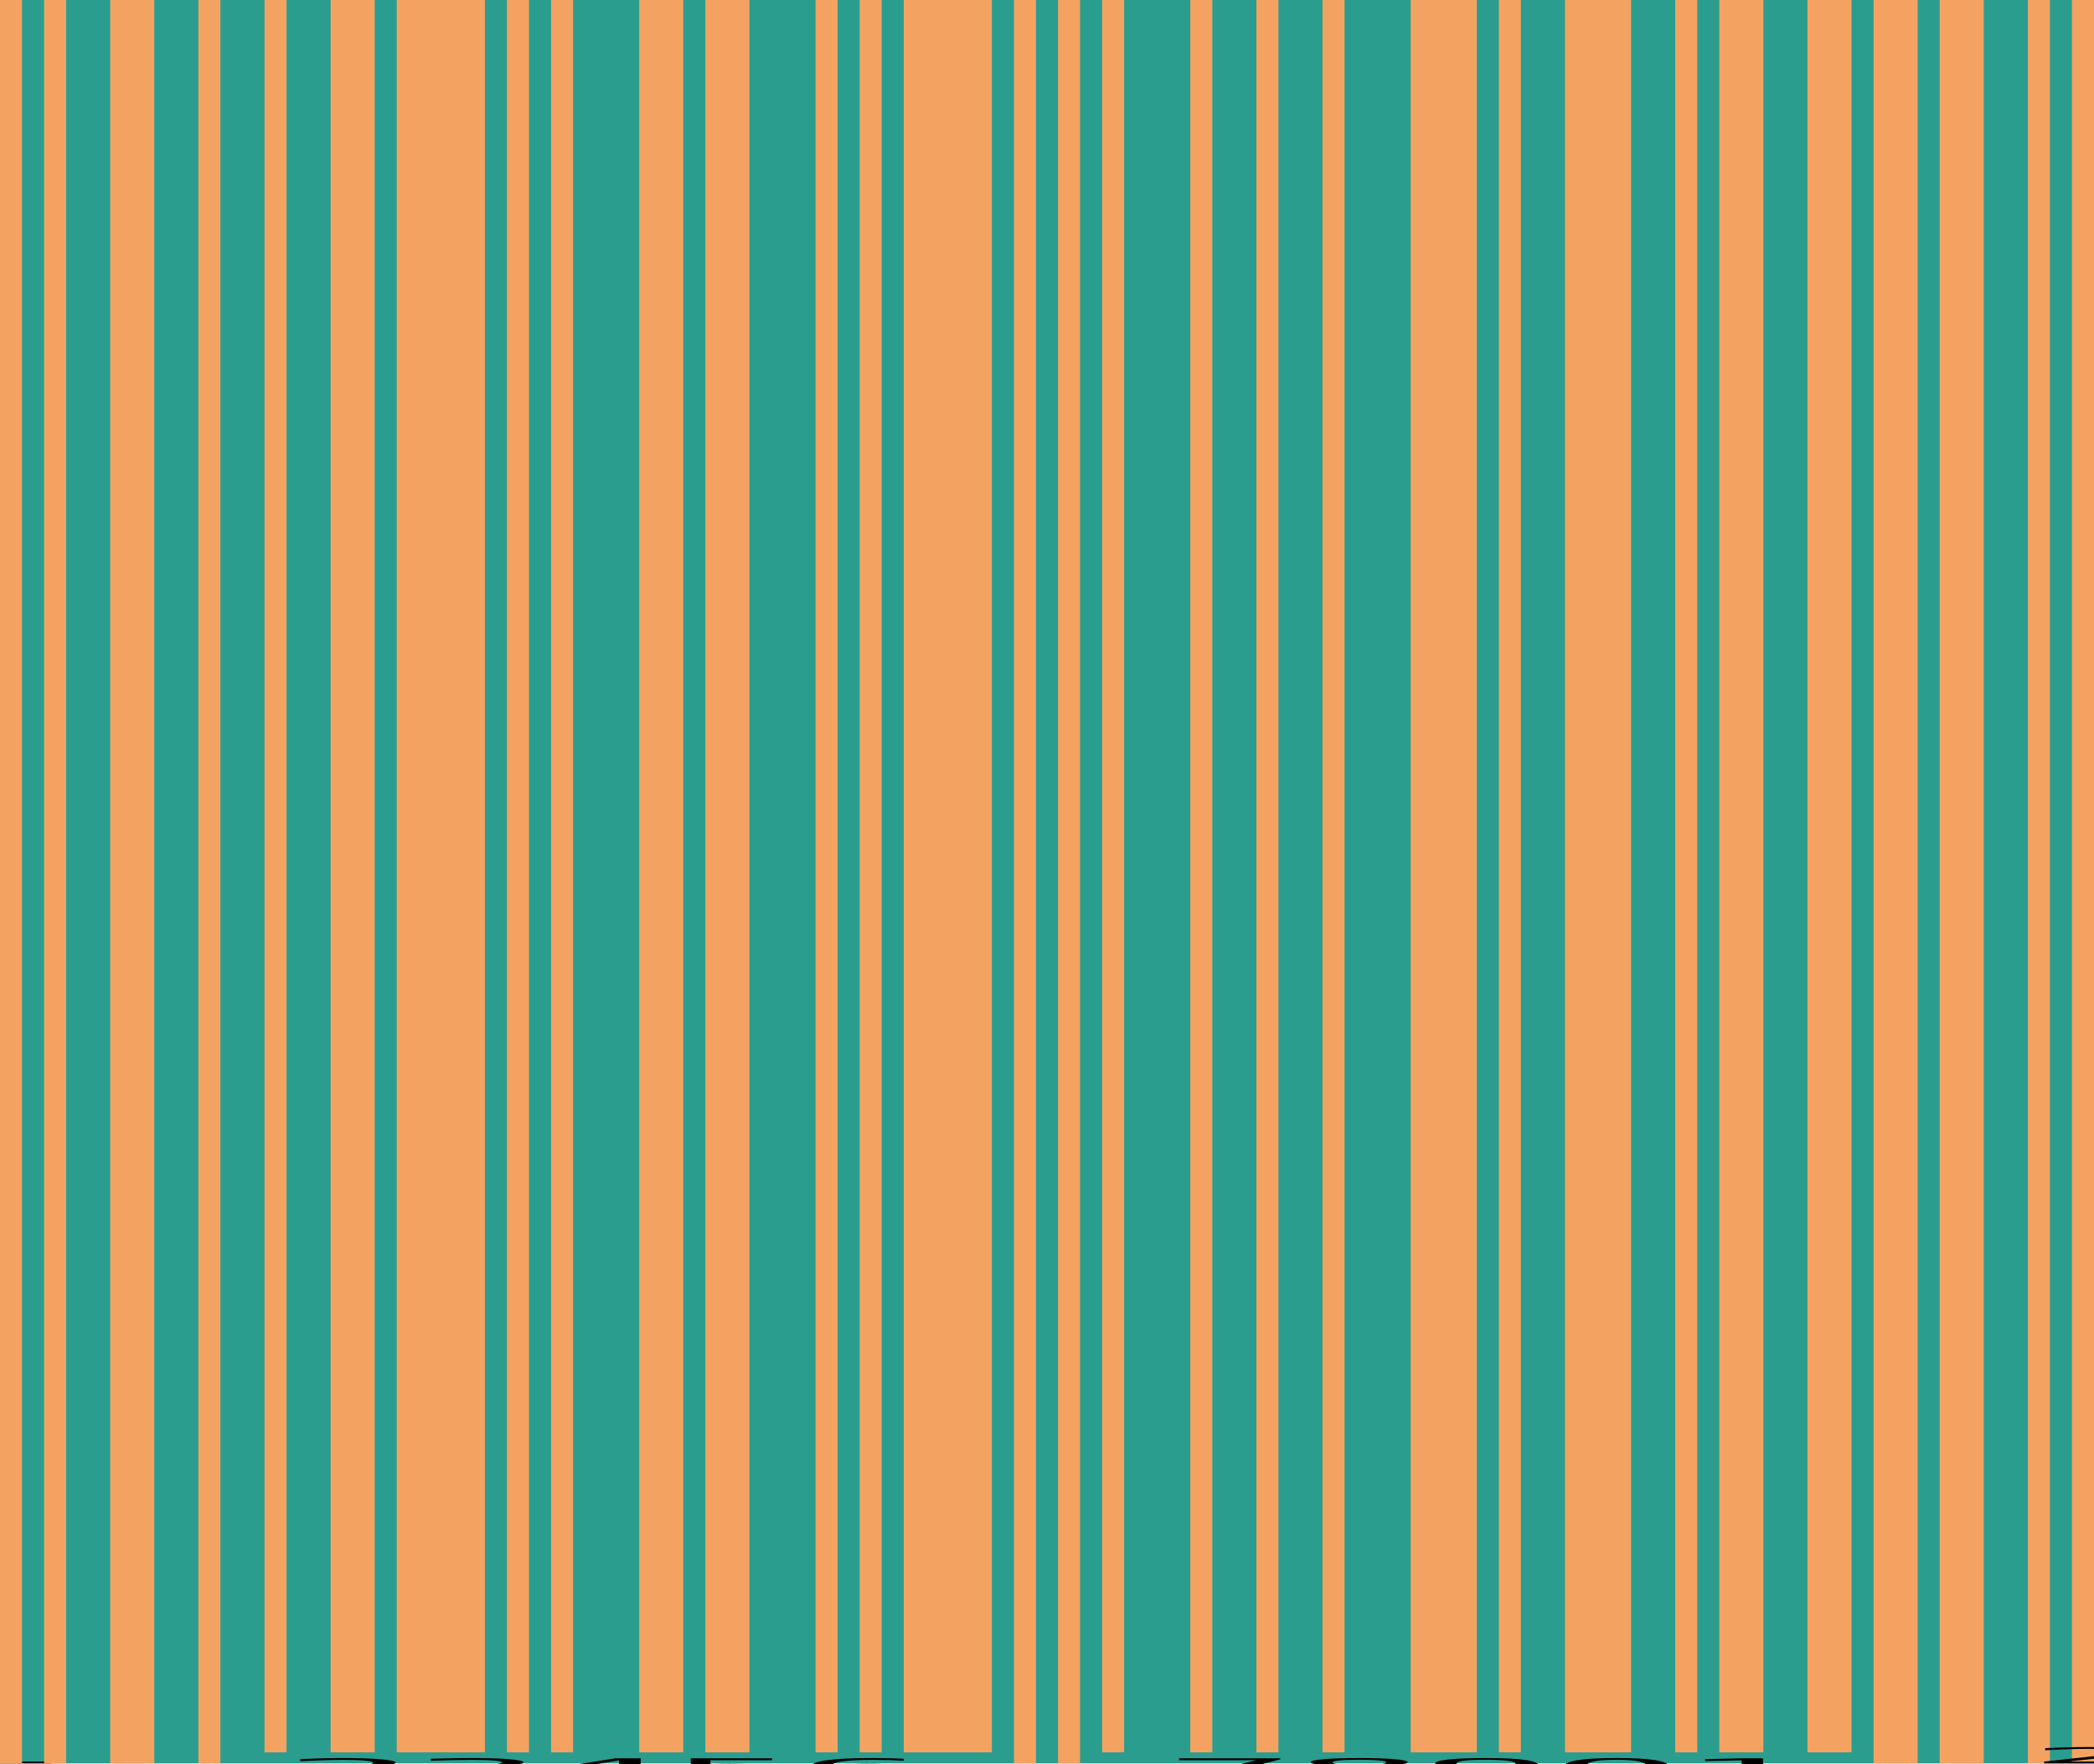
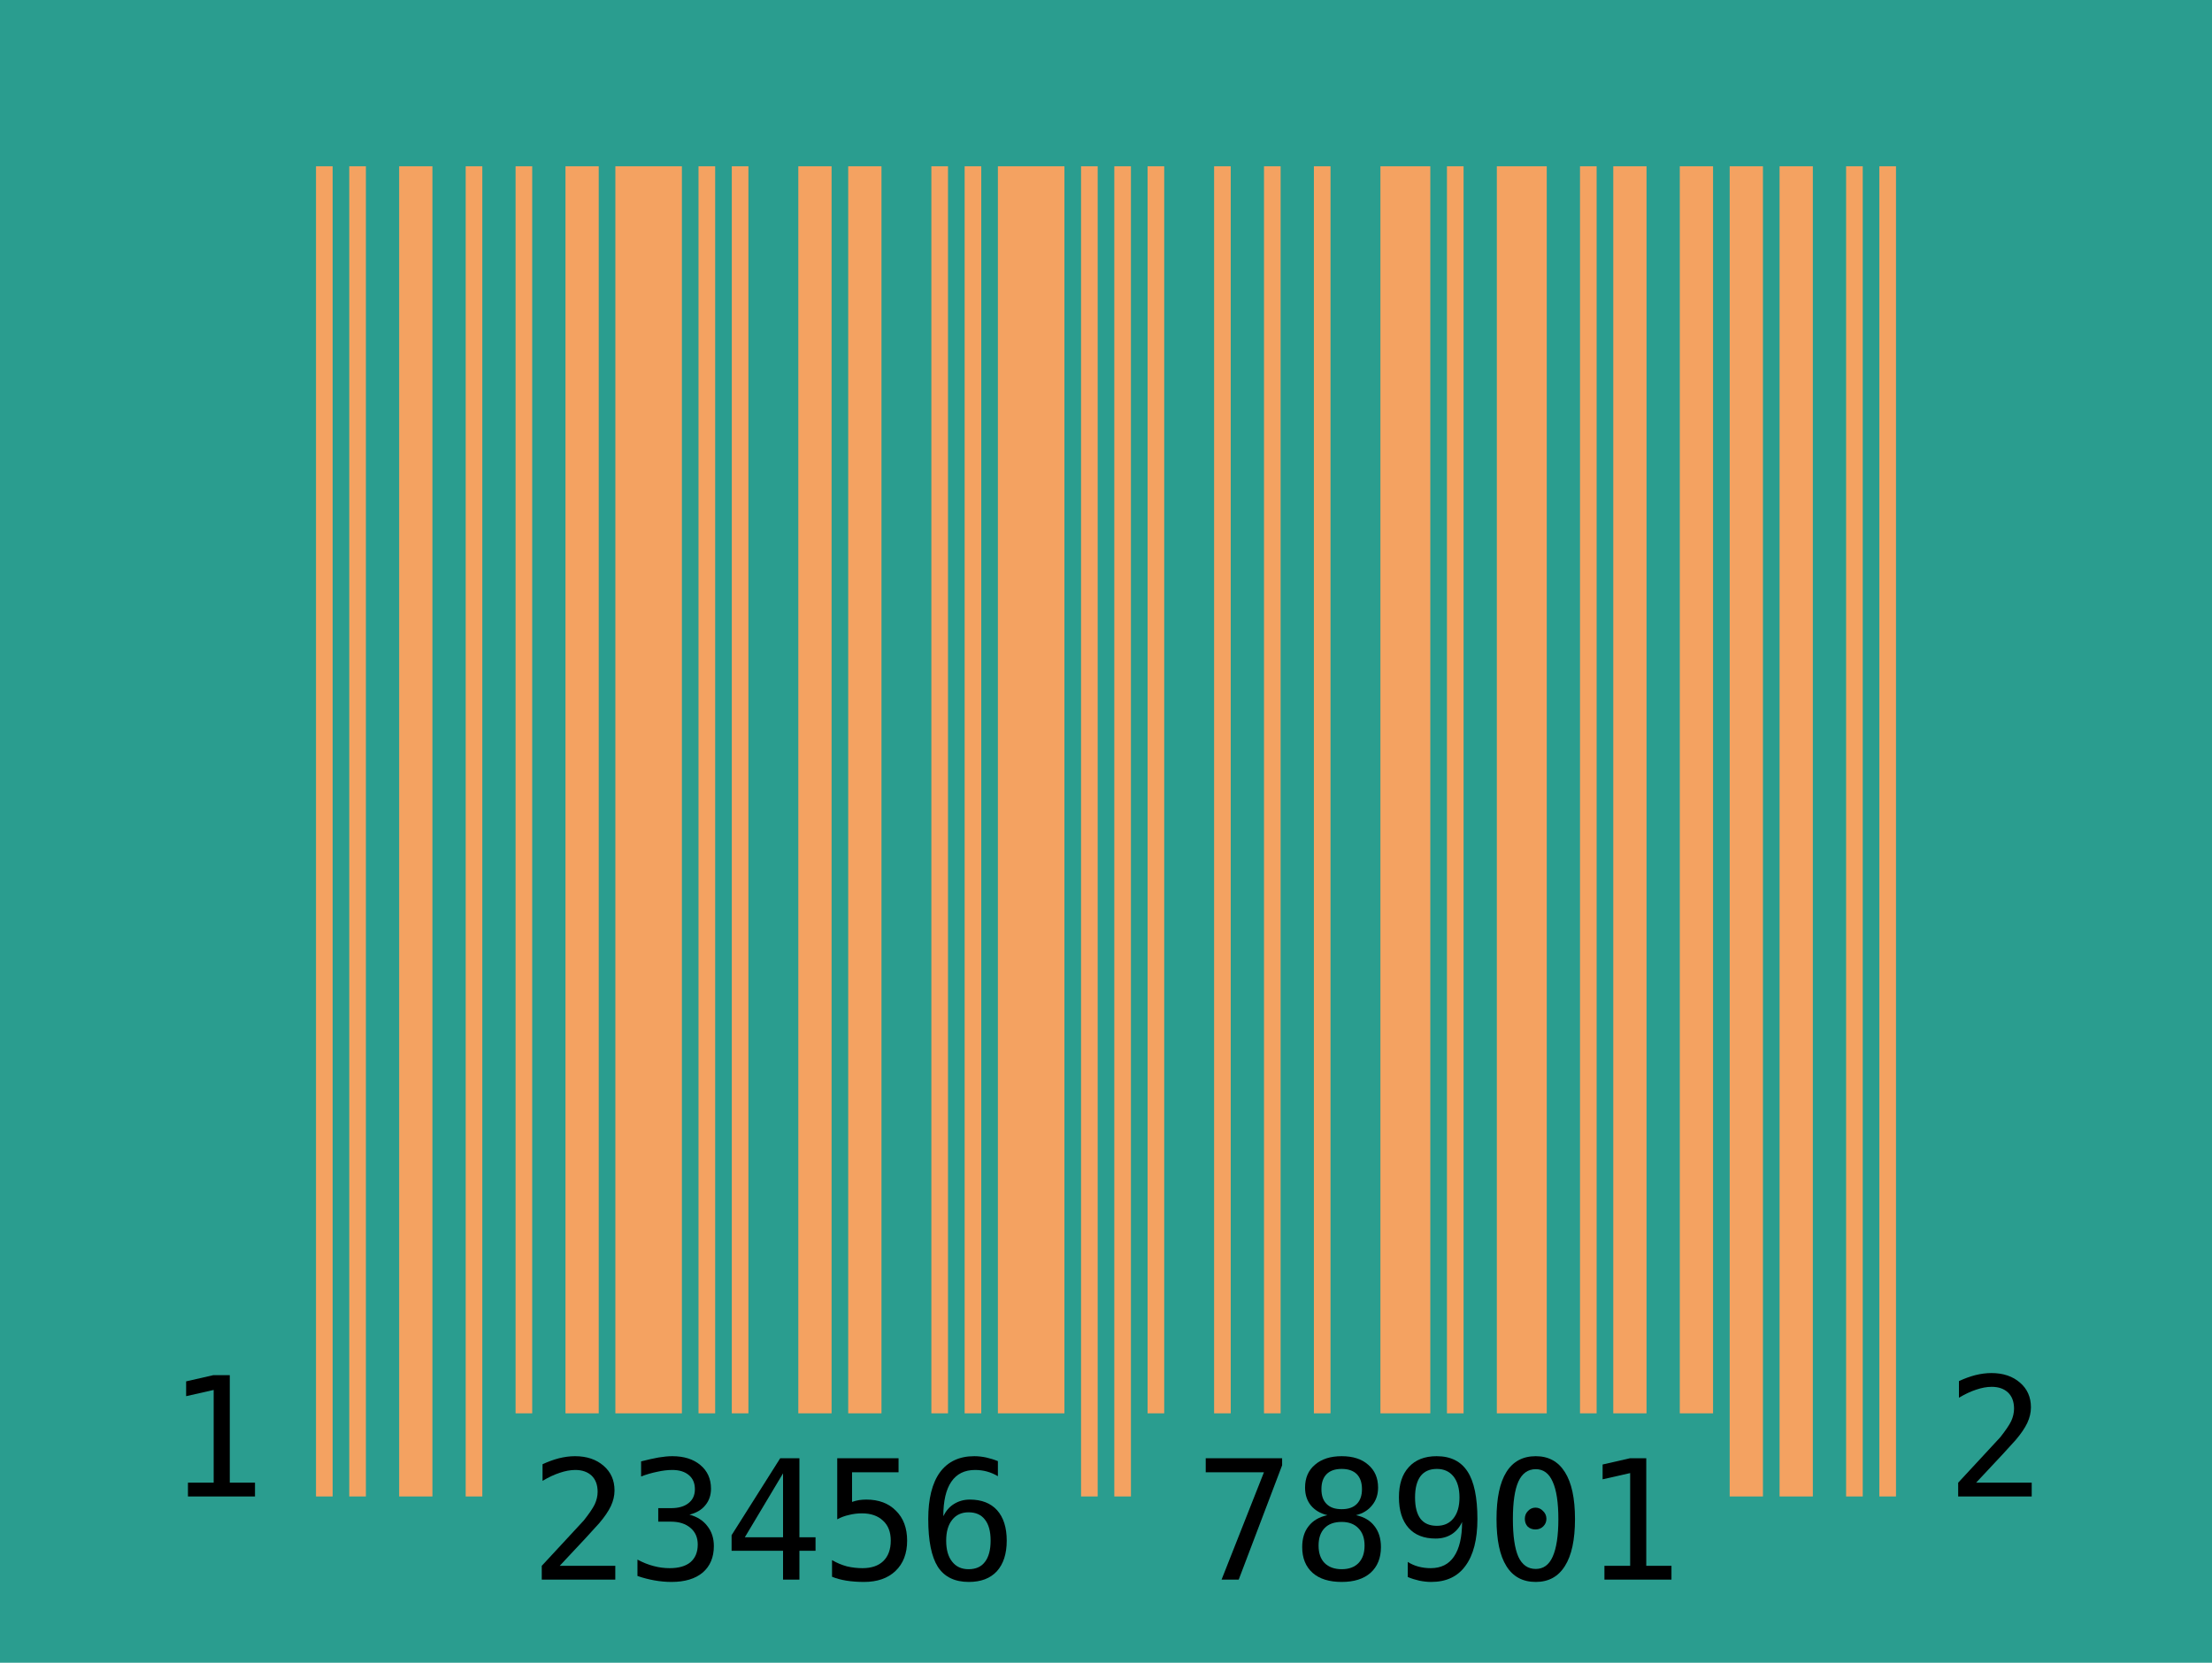
- <svg xmlns="http://www.w3.org/2000/svg" version="1.1" width="950" height="800" viewBox="0 0 950 800">
+ <svg xmlns="http://www.w3.org/2000/svg" version="1.1" width="133" height="100" viewBox="0 0 133 100">
  <g>
-     <rect x="0" y="0" width="950" height="800" fill="#2a9d8f" />
-     <g transform="translate(0 0) scale(10 1)">
+     <rect x="0" y="0" width="133" height="100" fill="#2a9d8f" />
+     <g transform="translate(10 10)">
      <g>
-         <text x="0" y="800" text-anchor="middle" font-family="monospace" font-size="10" fill="black">1</text>
+         <text x="3" y="80" text-anchor="middle" font-family="monospace" font-size="10" fill="black">1</text>
      </g>
      <g>
-         <rect x="0" y="0" width="1" height="800" fill="#f4a261" />
-         <rect x="2" y="0" width="1" height="800" fill="#f4a261" />
+         <rect x="9" y="0" width="1" height="80" fill="#f4a261" />
+         <rect x="11" y="0" width="1" height="80" fill="#f4a261" />
      </g>
      <g>
-         <rect x="5" y="0" width="2" height="800" fill="#f4a261" />
-         <rect x="9" y="0" width="1" height="800" fill="#f4a261" />
+         <rect x="14" y="0" width="2" height="80" fill="#f4a261" />
+         <rect x="18" y="0" width="1" height="80" fill="#f4a261" />
      </g>
      <g>
-         <rect x="12" y="0" width="1" height="795" fill="#f4a261" />
-         <rect x="15" y="0" width="2" height="795" fill="#f4a261" />
-         <text x="15.833" y="805" text-anchor="middle" font-family="monospace" font-size="10" fill="black">2</text>
+         <rect x="21" y="0" width="1" height="75" fill="#f4a261" />
+         <rect x="24" y="0" width="2" height="75" fill="#f4a261" />
+         <text x="24.833" y="85" text-anchor="middle" font-family="monospace" font-size="10" fill="black">2</text>
      </g>
      <g>
-         <rect x="18" y="0" width="4" height="795" fill="#f4a261" />
-         <rect x="23" y="0" width="1" height="795" fill="#f4a261" />
-         <text x="21.667" y="805" text-anchor="middle" font-family="monospace" font-size="10" fill="black">3</text>
+         <rect x="27" y="0" width="4" height="75" fill="#f4a261" />
+         <rect x="32" y="0" width="1" height="75" fill="#f4a261" />
+         <text x="30.667" y="85" text-anchor="middle" font-family="monospace" font-size="10" fill="black">3</text>
      </g>
      <g>
-         <rect x="25" y="0" width="1" height="795" fill="#f4a261" />
-         <rect x="29" y="0" width="2" height="795" fill="#f4a261" />
-         <text x="27.5" y="805" text-anchor="middle" font-family="monospace" font-size="10" fill="black">4</text>
+         <rect x="34" y="0" width="1" height="75" fill="#f4a261" />
+         <rect x="38" y="0" width="2" height="75" fill="#f4a261" />
+         <text x="36.5" y="85" text-anchor="middle" font-family="monospace" font-size="10" fill="black">4</text>
      </g>
      <g>
-         <rect x="32" y="0" width="2" height="795" fill="#f4a261" />
-         <rect x="37" y="0" width="1" height="795" fill="#f4a261" />
-         <text x="33.333" y="805" text-anchor="middle" font-family="monospace" font-size="10" fill="black">5</text>
+         <rect x="41" y="0" width="2" height="75" fill="#f4a261" />
+         <rect x="46" y="0" width="1" height="75" fill="#f4a261" />
+         <text x="42.333" y="85" text-anchor="middle" font-family="monospace" font-size="10" fill="black">5</text>
      </g>
      <g>
-         <rect x="39" y="0" width="1" height="795" fill="#f4a261" />
-         <rect x="41" y="0" width="4" height="795" fill="#f4a261" />
-         <text x="39.167" y="805" text-anchor="middle" font-family="monospace" font-size="10" fill="black">6</text>
+         <rect x="48" y="0" width="1" height="75" fill="#f4a261" />
+         <rect x="50" y="0" width="4" height="75" fill="#f4a261" />
+         <text x="48.167" y="85" text-anchor="middle" font-family="monospace" font-size="10" fill="black">6</text>
      </g>
      <g>
-         <rect x="46" y="0" width="1" height="800" fill="#f4a261" />
-         <rect x="48" y="0" width="1" height="800" fill="#f4a261" />
+         <rect x="55" y="0" width="1" height="80" fill="#f4a261" />
+         <rect x="57" y="0" width="1" height="80" fill="#f4a261" />
      </g>
      <g>
-         <rect x="50" y="0" width="1" height="795" fill="#f4a261" />
-         <rect x="54" y="0" width="1" height="795" fill="#f4a261" />
-         <text x="55.833" y="805" text-anchor="middle" font-family="monospace" font-size="10" fill="black">7</text>
+         <rect x="59" y="0" width="1" height="75" fill="#f4a261" />
+         <rect x="63" y="0" width="1" height="75" fill="#f4a261" />
+         <text x="64.833" y="85" text-anchor="middle" font-family="monospace" font-size="10" fill="black">7</text>
      </g>
      <g>
-         <rect x="57" y="0" width="1" height="795" fill="#f4a261" />
-         <rect x="60" y="0" width="1" height="795" fill="#f4a261" />
-         <text x="61.667" y="805" text-anchor="middle" font-family="monospace" font-size="10" fill="black">8</text>
+         <rect x="66" y="0" width="1" height="75" fill="#f4a261" />
+         <rect x="69" y="0" width="1" height="75" fill="#f4a261" />
+         <text x="70.667" y="85" text-anchor="middle" font-family="monospace" font-size="10" fill="black">8</text>
      </g>
      <g>
-         <rect x="64" y="0" width="3" height="795" fill="#f4a261" />
-         <rect x="68" y="0" width="1" height="795" fill="#f4a261" />
-         <text x="67.5" y="805" text-anchor="middle" font-family="monospace" font-size="10" fill="black">9</text>
+         <rect x="73" y="0" width="3" height="75" fill="#f4a261" />
+         <rect x="77" y="0" width="1" height="75" fill="#f4a261" />
+         <text x="76.5" y="85" text-anchor="middle" font-family="monospace" font-size="10" fill="black">9</text>
      </g>
      <g>
-         <rect x="71" y="0" width="3" height="795" fill="#f4a261" />
-         <rect x="76" y="0" width="1" height="795" fill="#f4a261" />
-         <text x="73.333" y="805" text-anchor="middle" font-family="monospace" font-size="10" fill="black">0</text>
+         <rect x="80" y="0" width="3" height="75" fill="#f4a261" />
+         <rect x="85" y="0" width="1" height="75" fill="#f4a261" />
+         <text x="82.333" y="85" text-anchor="middle" font-family="monospace" font-size="10" fill="black">0</text>
      </g>
      <g>
-         <rect x="78" y="0" width="2" height="795" fill="#f4a261" />
-         <rect x="82" y="0" width="2" height="795" fill="#f4a261" />
-         <text x="79.167" y="805" text-anchor="middle" font-family="monospace" font-size="10" fill="black">1</text>
+         <rect x="87" y="0" width="2" height="75" fill="#f4a261" />
+         <rect x="91" y="0" width="2" height="75" fill="#f4a261" />
+         <text x="88.167" y="85" text-anchor="middle" font-family="monospace" font-size="10" fill="black">1</text>
      </g>
      <g>
-         <rect x="85" y="0" width="2" height="800" fill="#f4a261" />
-         <rect x="88" y="0" width="2" height="800" fill="#f4a261" />
+         <rect x="94" y="0" width="2" height="80" fill="#f4a261" />
+         <rect x="97" y="0" width="2" height="80" fill="#f4a261" />
      </g>
      <g>
-         <rect x="92" y="0" width="1" height="800" fill="#f4a261" />
-         <rect x="94" y="0" width="1" height="800" fill="#f4a261" />
+         <rect x="101" y="0" width="1" height="80" fill="#f4a261" />
+         <rect x="103" y="0" width="1" height="80" fill="#f4a261" />
      </g>
      <g>
-         <text x="95" y="800" text-anchor="middle" font-family="monospace" font-size="10" fill="black">2</text>
+         <text x="110" y="80" text-anchor="middle" font-family="monospace" font-size="10" fill="black">2</text>
      </g>
    </g>
  </g>
</svg>
